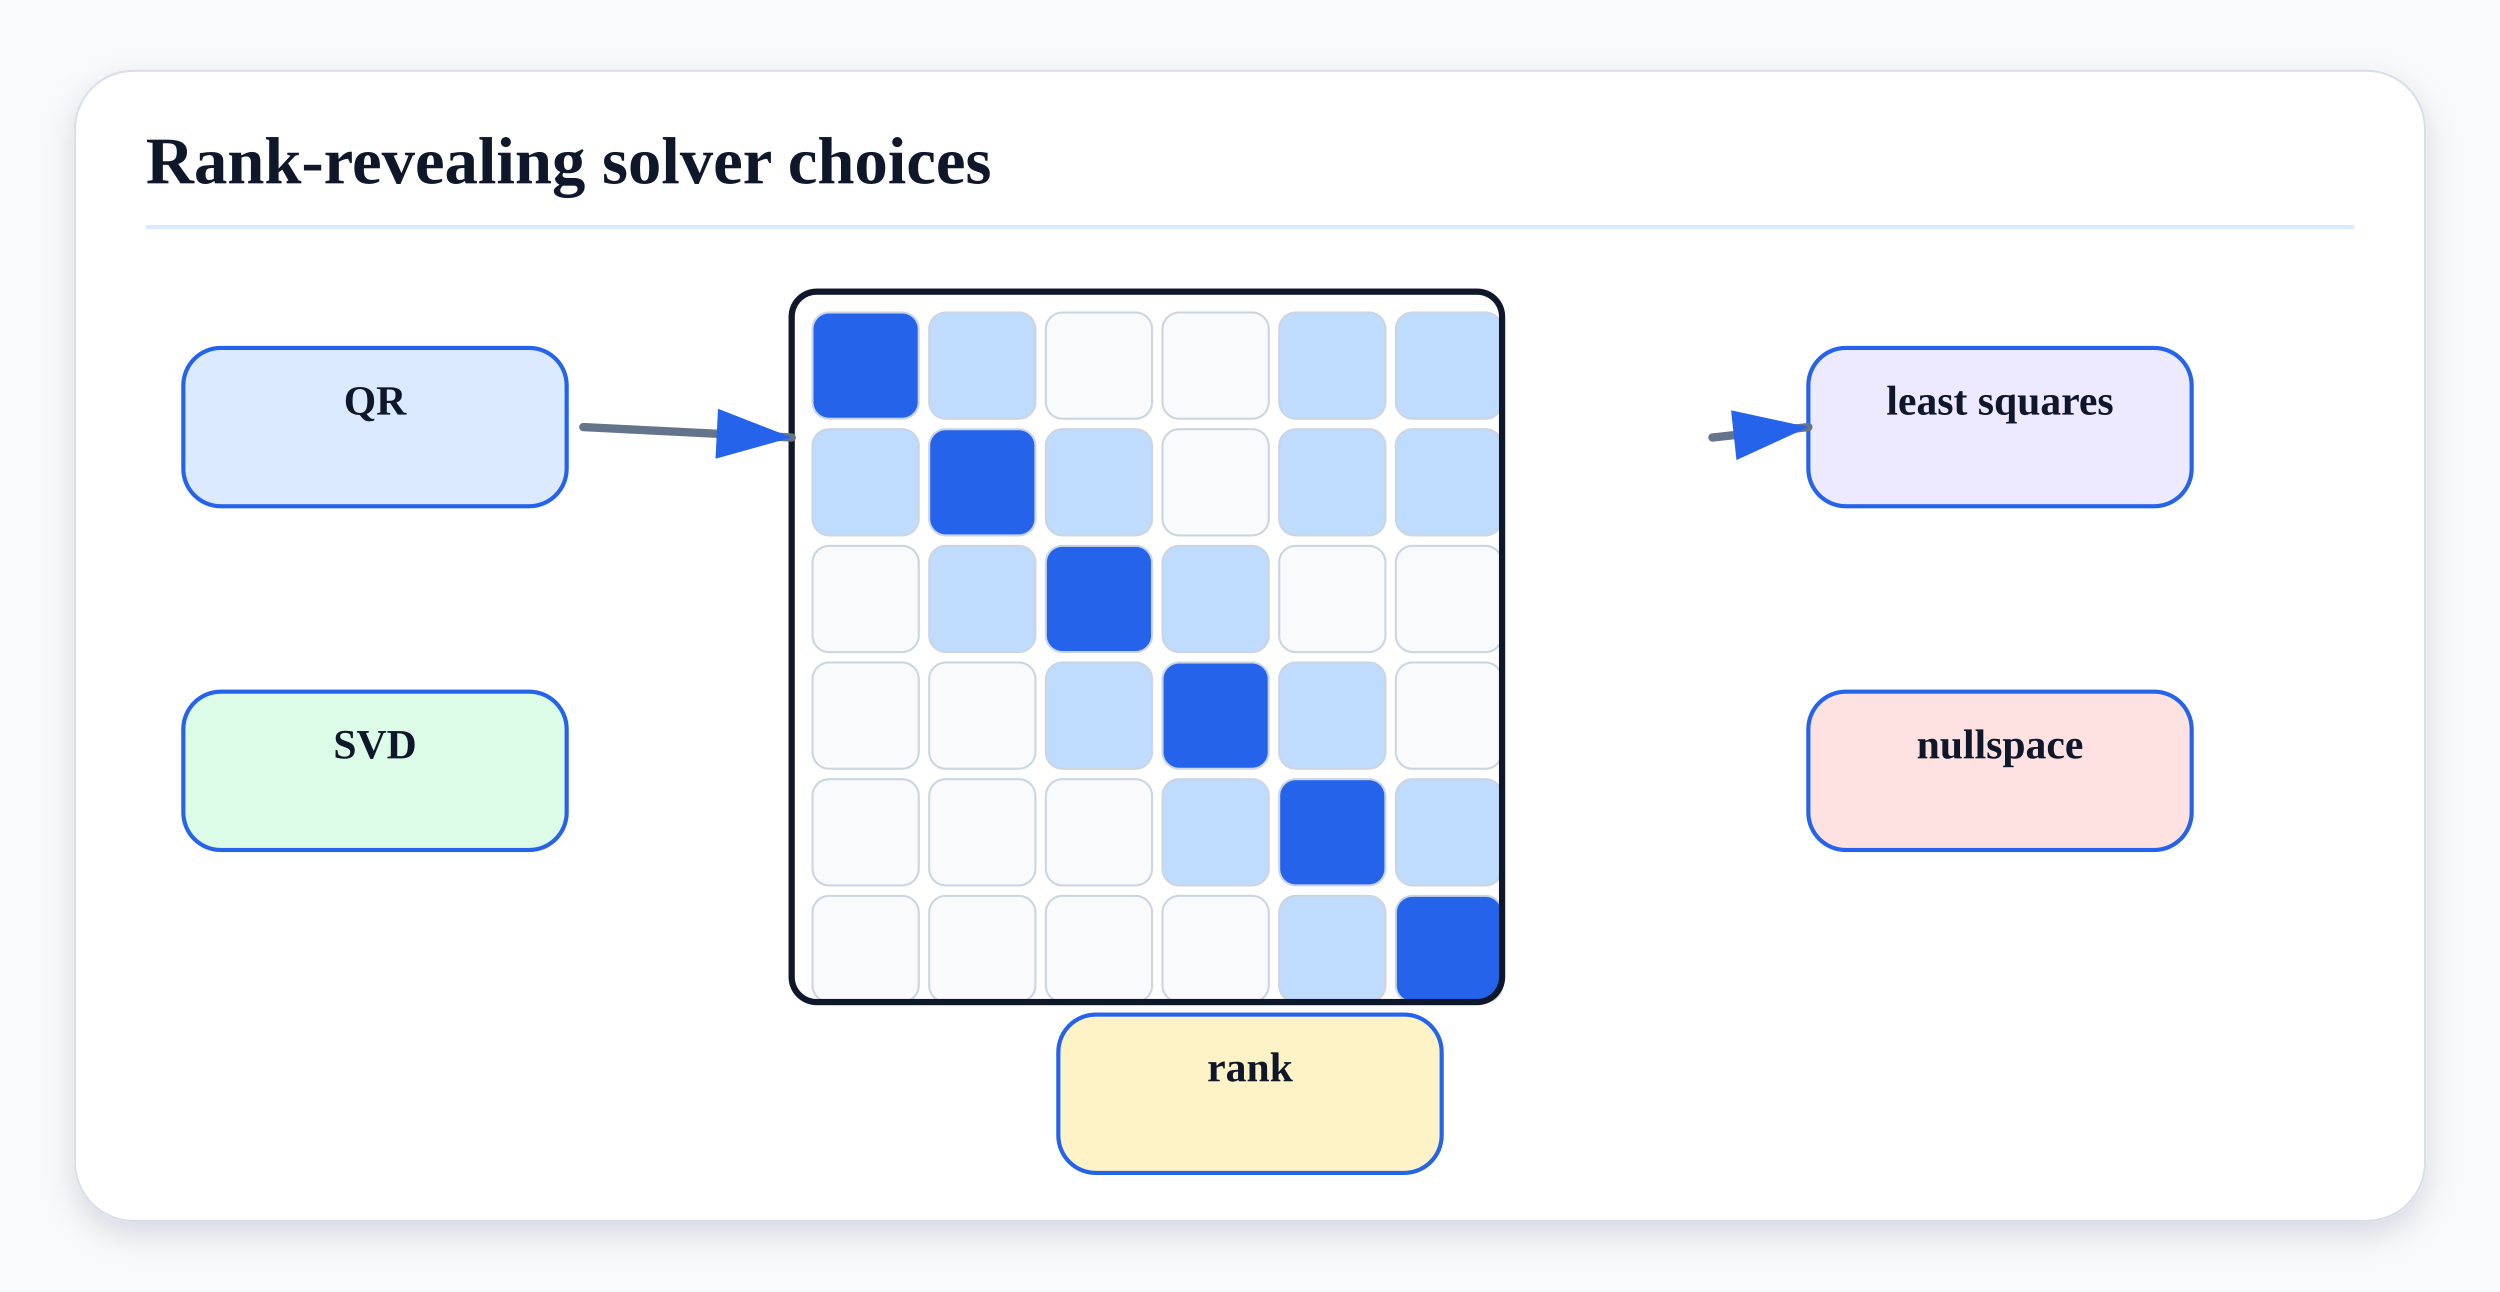
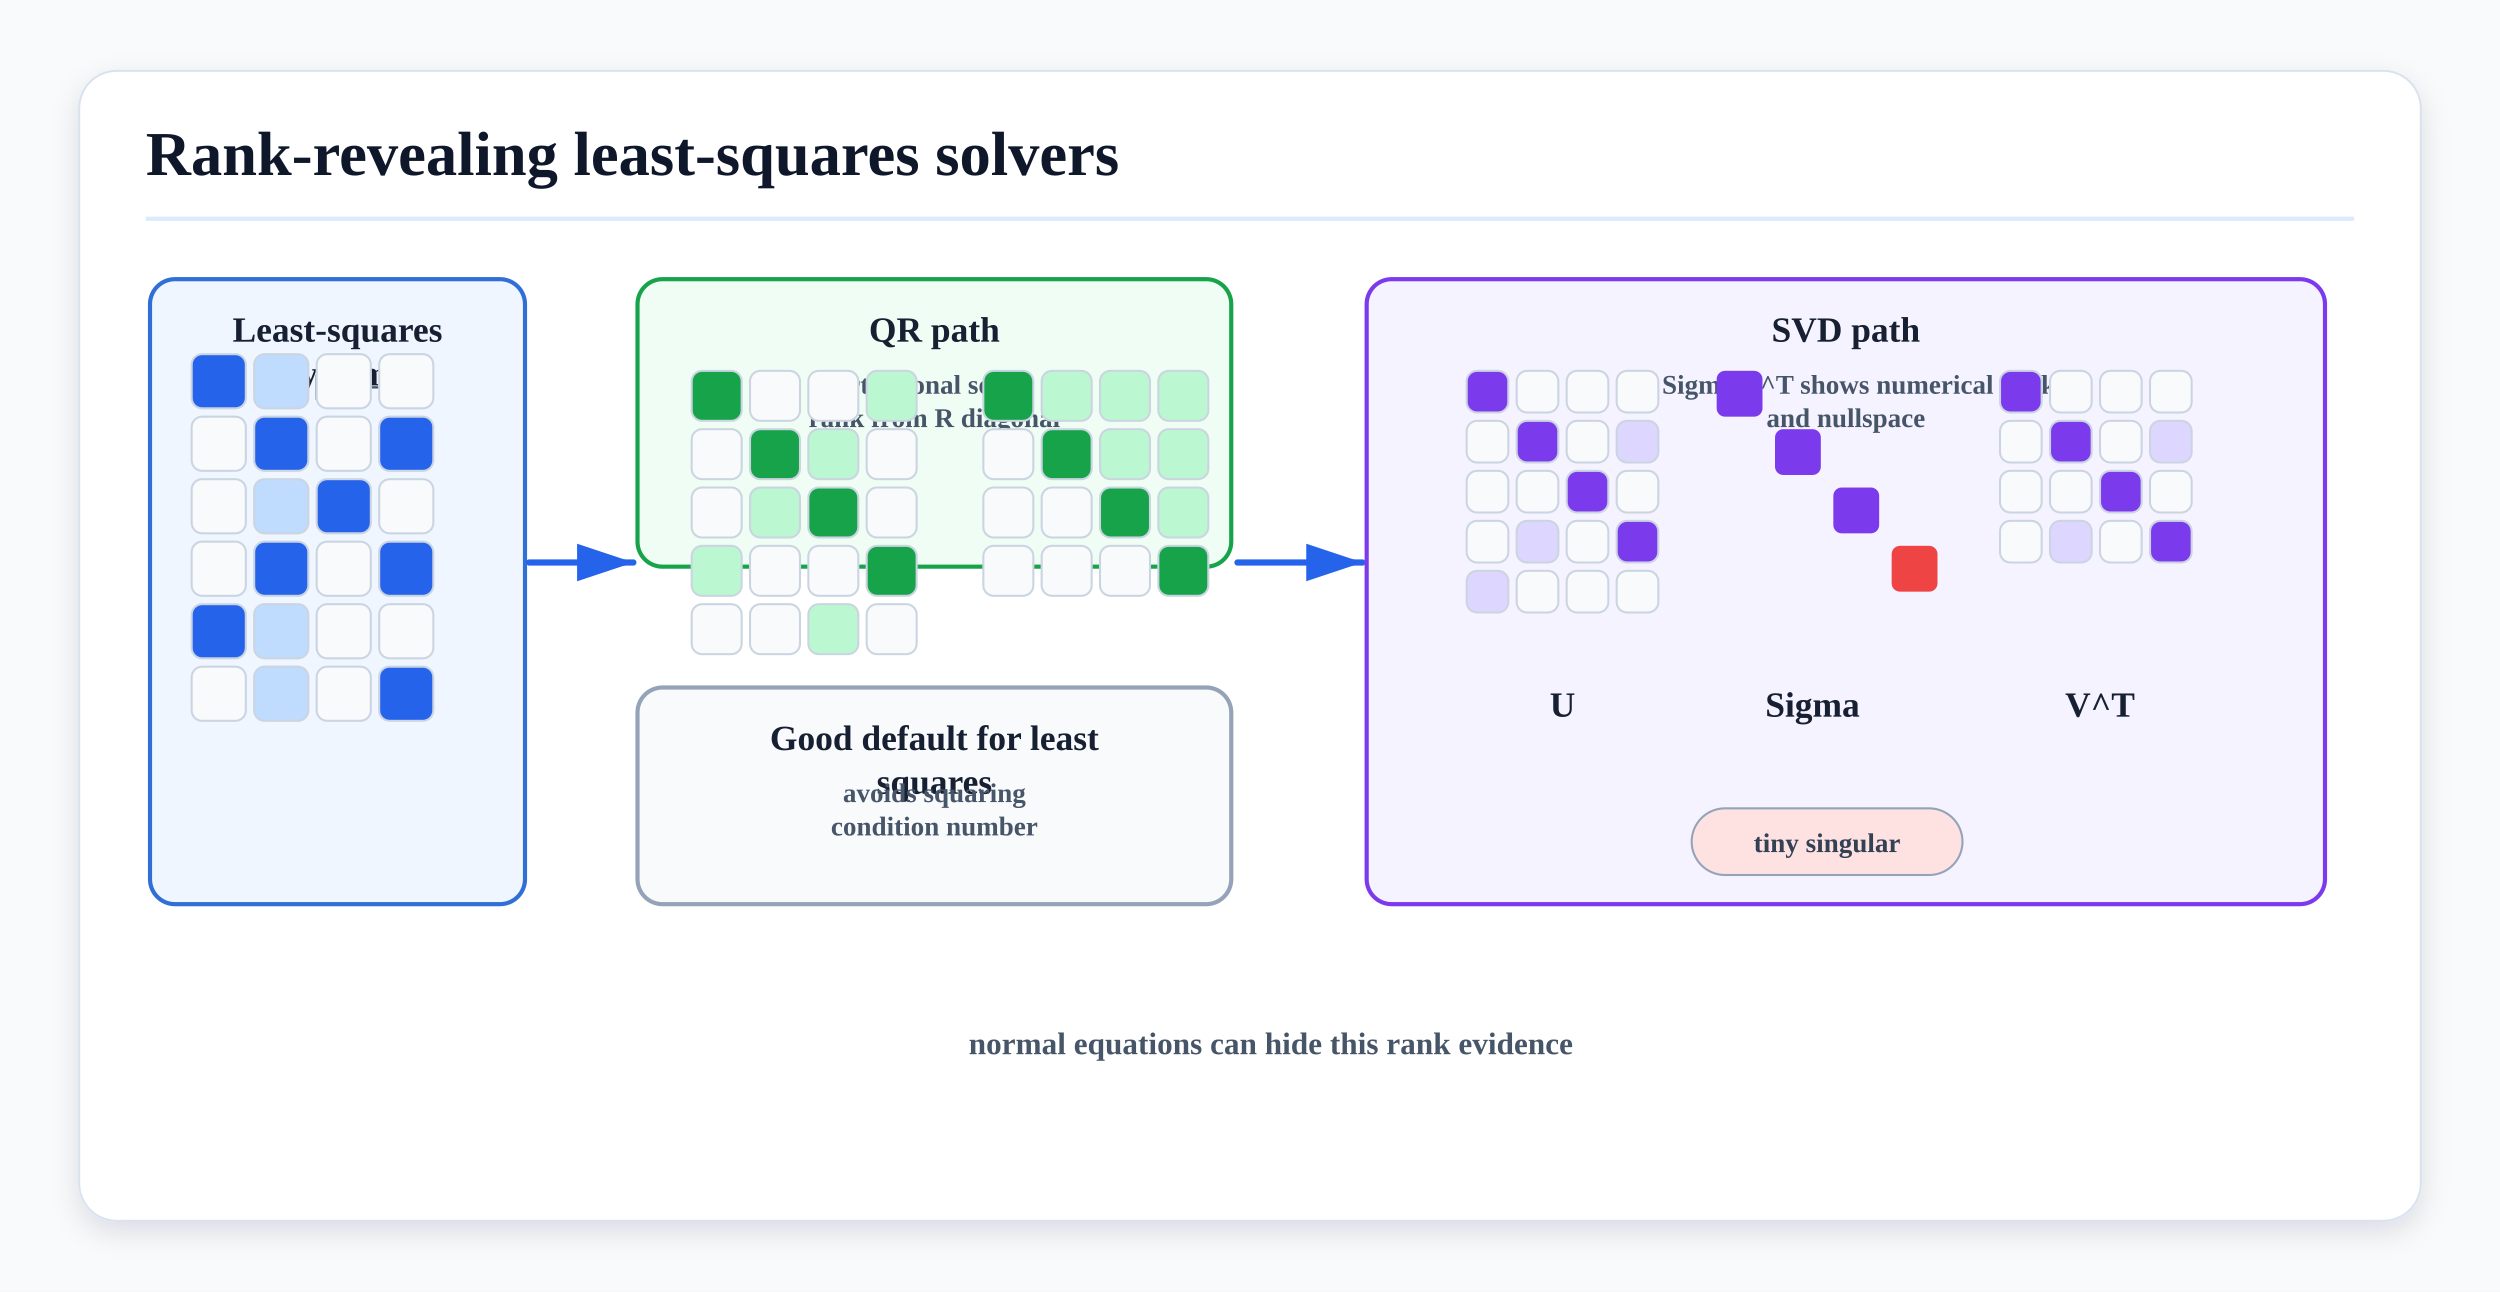
<svg xmlns="http://www.w3.org/2000/svg" width="1200" height="620" viewBox="0 0 1200 620" role="img" aria-labelledby="title desc">
  <defs>
    <marker id="arrow" markerWidth="12" markerHeight="12" refX="9" refY="3" orient="auto" markerUnits="strokeWidth">
      <path d="M0,0 L0,6 L9,3 z" fill="#2563eb" />
    </marker>
+     <pattern id="fineGrid" width="24" height="24" patternUnits="userSpaceOnUse">
+       <path d="M24 0H0V24" fill="none" stroke="#e2e8f0" stroke-width="1" />
+     </pattern>
    <filter id="shadow" x="-10%" y="-10%" width="120%" height="120%">
-       <feDropShadow dx="0" dy="6" stdDeviation="8" flood-color="#0f172a" flood-opacity="0.14" />
+       <feDropShadow dx="0" dy="5" stdDeviation="7" flood-color="#0f172a" flood-opacity="0.12" />
    </filter>
  </defs>
  <rect width="1200" height="620" fill="#f8fafc" />
-   <rect x="36" y="34" width="1128" height="552" rx="28" fill="#ffffff" stroke="#d8dee9" filter="url(#shadow)" />
-   <text x="70" y="88" font-size="32" font-weight="800" fill="#0f172a">Rank-revealing solver choices</text>
-   <rect x="70" y="108" width="1060" height="2" fill="#dbeafe" />
-   <rect x="390" y="150" width="51" height="51" rx="8" fill="#2563eb" stroke="#cbd5e1" />
-   <rect x="446" y="150" width="51" height="51" rx="8" fill="#bfdbfe" stroke="#cbd5e1" />
-   <rect x="502" y="150" width="51" height="51" rx="8" fill="#f8fafc" stroke="#cbd5e1" />
-   <rect x="558" y="150" width="51" height="51" rx="8" fill="#f8fafc" stroke="#cbd5e1" />
-   <rect x="614" y="150" width="51" height="51" rx="8" fill="#bfdbfe" stroke="#cbd5e1" />
-   <rect x="670" y="150" width="51" height="51" rx="8" fill="#bfdbfe" stroke="#cbd5e1" />
-   <rect x="390" y="206" width="51" height="51" rx="8" fill="#bfdbfe" stroke="#cbd5e1" />
-   <rect x="446" y="206" width="51" height="51" rx="8" fill="#2563eb" stroke="#cbd5e1" />
-   <rect x="502" y="206" width="51" height="51" rx="8" fill="#bfdbfe" stroke="#cbd5e1" />
-   <rect x="558" y="206" width="51" height="51" rx="8" fill="#f8fafc" stroke="#cbd5e1" />
-   <rect x="614" y="206" width="51" height="51" rx="8" fill="#bfdbfe" stroke="#cbd5e1" />
-   <rect x="670" y="206" width="51" height="51" rx="8" fill="#bfdbfe" stroke="#cbd5e1" />
-   <rect x="390" y="262" width="51" height="51" rx="8" fill="#f8fafc" stroke="#cbd5e1" />
-   <rect x="446" y="262" width="51" height="51" rx="8" fill="#bfdbfe" stroke="#cbd5e1" />
-   <rect x="502" y="262" width="51" height="51" rx="8" fill="#2563eb" stroke="#cbd5e1" />
-   <rect x="558" y="262" width="51" height="51" rx="8" fill="#bfdbfe" stroke="#cbd5e1" />
-   <rect x="614" y="262" width="51" height="51" rx="8" fill="#f8fafc" stroke="#cbd5e1" />
-   <rect x="670" y="262" width="51" height="51" rx="8" fill="#f8fafc" stroke="#cbd5e1" />
-   <rect x="390" y="318" width="51" height="51" rx="8" fill="#f8fafc" stroke="#cbd5e1" />
-   <rect x="446" y="318" width="51" height="51" rx="8" fill="#f8fafc" stroke="#cbd5e1" />
-   <rect x="502" y="318" width="51" height="51" rx="8" fill="#bfdbfe" stroke="#cbd5e1" />
-   <rect x="558" y="318" width="51" height="51" rx="8" fill="#2563eb" stroke="#cbd5e1" />
-   <rect x="614" y="318" width="51" height="51" rx="8" fill="#bfdbfe" stroke="#cbd5e1" />
-   <rect x="670" y="318" width="51" height="51" rx="8" fill="#f8fafc" stroke="#cbd5e1" />
-   <rect x="390" y="374" width="51" height="51" rx="8" fill="#f8fafc" stroke="#cbd5e1" />
-   <rect x="446" y="374" width="51" height="51" rx="8" fill="#f8fafc" stroke="#cbd5e1" />
-   <rect x="502" y="374" width="51" height="51" rx="8" fill="#f8fafc" stroke="#cbd5e1" />
-   <rect x="558" y="374" width="51" height="51" rx="8" fill="#bfdbfe" stroke="#cbd5e1" />
-   <rect x="614" y="374" width="51" height="51" rx="8" fill="#2563eb" stroke="#cbd5e1" />
-   <rect x="670" y="374" width="51" height="51" rx="8" fill="#bfdbfe" stroke="#cbd5e1" />
-   <rect x="390" y="430" width="51" height="51" rx="8" fill="#f8fafc" stroke="#cbd5e1" />
-   <rect x="446" y="430" width="51" height="51" rx="8" fill="#f8fafc" stroke="#cbd5e1" />
-   <rect x="502" y="430" width="51" height="51" rx="8" fill="#f8fafc" stroke="#cbd5e1" />
-   <rect x="558" y="430" width="51" height="51" rx="8" fill="#f8fafc" stroke="#cbd5e1" />
-   <rect x="614" y="430" width="51" height="51" rx="8" fill="#bfdbfe" stroke="#cbd5e1" />
-   <rect x="670" y="430" width="51" height="51" rx="8" fill="#2563eb" stroke="#cbd5e1" />
-   <rect x="380" y="140" width="341" height="341" rx="12" fill="none" stroke="#0f172a" stroke-width="3" />
-   <rect x="88" y="167" width="184" height="76" rx="18" fill="#dbeafe" stroke="#2563eb" stroke-width="2" />
-   <text x="180" y="199" text-anchor="middle" font-size="20" font-weight="700" fill="#0f172a">QR</text>
-   <rect x="88" y="332" width="184" height="76" rx="18" fill="#dcfce7" stroke="#2563eb" stroke-width="2" />
-   <text x="180" y="364" text-anchor="middle" font-size="20" font-weight="700" fill="#0f172a">SVD</text>
-   <rect x="508" y="487" width="184" height="76" rx="18" fill="#fef3c7" stroke="#2563eb" stroke-width="2" />
-   <text x="600" y="519" text-anchor="middle" font-size="20" font-weight="700" fill="#0f172a">rank</text>
-   <rect x="868" y="167" width="184" height="76" rx="18" fill="#ede9fe" stroke="#2563eb" stroke-width="2" />
-   <text x="960" y="199" text-anchor="middle" font-size="20" font-weight="700" fill="#0f172a">least squares</text>
-   <rect x="868" y="332" width="184" height="76" rx="18" fill="#fee2e2" stroke="#2563eb" stroke-width="2" />
-   <text x="960" y="364" text-anchor="middle" font-size="20" font-weight="700" fill="#0f172a">nullspace</text>
-   <line x1="280" y1="205" x2="380" y2="210" stroke="#64748b" stroke-width="4" stroke-linecap="round" marker-end="url(#arrow)" />
-   <line x1="822" y1="210" x2="868" y2="205" stroke="#64748b" stroke-width="4" stroke-linecap="round" marker-end="url(#arrow)" />
+   <rect x="38" y="34" width="1124" height="552" rx="18" fill="#ffffff" stroke="#d9e2ef" filter="url(#shadow)" />
+   <text x="70" y="84" font-size="30" font-weight="800" fill="#0f172a">Rank-revealing least-squares solvers</text>
+   <rect x="70" y="104" width="1060" height="2" fill="#dbeafe" />
+   <rect x="72" y="134" width="180" height="300" rx="12" fill="#eff6ff" stroke="#2f6fd6" stroke-width="2" />
+   <text x="162" y="164" text-anchor="middle" font-size="17" font-weight="700" fill="#172033">Least-squares</text>
+   <text x="162" y="185" text-anchor="middle" font-size="17" font-weight="700" fill="#172033">system</text>
+   <text x="162" y="189" text-anchor="middle" font-size="13" font-weight="600" fill="#475569">min ||A x - b||</text>
+   <rect x="92" y="170" width="26" height="26" rx="5" fill="#2563eb" stroke="#cbd5e1" />
+   <rect x="122" y="170" width="26" height="26" rx="5" fill="#bfdbfe" stroke="#cbd5e1" />
+   <rect x="152" y="170" width="26" height="26" rx="5" fill="#f8fafc" stroke="#cbd5e1" />
+   <rect x="182" y="170" width="26" height="26" rx="5" fill="#f8fafc" stroke="#cbd5e1" />
+   <rect x="92" y="200" width="26" height="26" rx="5" fill="#f8fafc" stroke="#cbd5e1" />
+   <rect x="122" y="200" width="26" height="26" rx="5" fill="#2563eb" stroke="#cbd5e1" />
+   <rect x="152" y="200" width="26" height="26" rx="5" fill="#f8fafc" stroke="#cbd5e1" />
+   <rect x="182" y="200" width="26" height="26" rx="5" fill="#2563eb" stroke="#cbd5e1" />
+   <rect x="92" y="230" width="26" height="26" rx="5" fill="#f8fafc" stroke="#cbd5e1" />
+   <rect x="122" y="230" width="26" height="26" rx="5" fill="#bfdbfe" stroke="#cbd5e1" />
+   <rect x="152" y="230" width="26" height="26" rx="5" fill="#2563eb" stroke="#cbd5e1" />
+   <rect x="182" y="230" width="26" height="26" rx="5" fill="#f8fafc" stroke="#cbd5e1" />
+   <rect x="92" y="260" width="26" height="26" rx="5" fill="#f8fafc" stroke="#cbd5e1" />
+   <rect x="122" y="260" width="26" height="26" rx="5" fill="#2563eb" stroke="#cbd5e1" />
+   <rect x="152" y="260" width="26" height="26" rx="5" fill="#f8fafc" stroke="#cbd5e1" />
+   <rect x="182" y="260" width="26" height="26" rx="5" fill="#2563eb" stroke="#cbd5e1" />
+   <rect x="92" y="290" width="26" height="26" rx="5" fill="#2563eb" stroke="#cbd5e1" />
+   <rect x="122" y="290" width="26" height="26" rx="5" fill="#bfdbfe" stroke="#cbd5e1" />
+   <rect x="152" y="290" width="26" height="26" rx="5" fill="#f8fafc" stroke="#cbd5e1" />
+   <rect x="182" y="290" width="26" height="26" rx="5" fill="#f8fafc" stroke="#cbd5e1" />
+   <rect x="92" y="320" width="26" height="26" rx="5" fill="#f8fafc" stroke="#cbd5e1" />
+   <rect x="122" y="320" width="26" height="26" rx="5" fill="#bfdbfe" stroke="#cbd5e1" />
+   <rect x="152" y="320" width="26" height="26" rx="5" fill="#f8fafc" stroke="#cbd5e1" />
+   <rect x="182" y="320" width="26" height="26" rx="5" fill="#2563eb" stroke="#cbd5e1" />
+   <line x1="254" y1="270" x2="304" y2="270" stroke="#2563eb" stroke-width="3" stroke-linecap="round" marker-end="url(#arrow)" />
+   <rect x="306" y="134" width="285" height="138" rx="12" fill="#f0fdf4" stroke="#16a34a" stroke-width="2" />
+   <text x="448.5" y="164" text-anchor="middle" font-size="17" font-weight="700" fill="#172033">QR path</text>
+   <text x="448.5" y="189" text-anchor="middle" font-size="13" font-weight="600" fill="#475569">orthogonal solve;</text>
+   <text x="448.5" y="205" text-anchor="middle" font-size="13" font-weight="600" fill="#475569">rank from R diagonal</text>
+   <rect x="332" y="178" width="24" height="24" rx="5" fill="#16a34a" stroke="#cbd5e1" />
+   <rect x="360" y="178" width="24" height="24" rx="5" fill="#f8fafc" stroke="#cbd5e1" />
+   <rect x="388" y="178" width="24" height="24" rx="5" fill="#f8fafc" stroke="#cbd5e1" />
+   <rect x="416" y="178" width="24" height="24" rx="5" fill="#bbf7d0" stroke="#cbd5e1" />
+   <rect x="332" y="206" width="24" height="24" rx="5" fill="#f8fafc" stroke="#cbd5e1" />
+   <rect x="360" y="206" width="24" height="24" rx="5" fill="#16a34a" stroke="#cbd5e1" />
+   <rect x="388" y="206" width="24" height="24" rx="5" fill="#bbf7d0" stroke="#cbd5e1" />
+   <rect x="416" y="206" width="24" height="24" rx="5" fill="#f8fafc" stroke="#cbd5e1" />
+   <rect x="332" y="234" width="24" height="24" rx="5" fill="#f8fafc" stroke="#cbd5e1" />
+   <rect x="360" y="234" width="24" height="24" rx="5" fill="#bbf7d0" stroke="#cbd5e1" />
+   <rect x="388" y="234" width="24" height="24" rx="5" fill="#16a34a" stroke="#cbd5e1" />
+   <rect x="416" y="234" width="24" height="24" rx="5" fill="#f8fafc" stroke="#cbd5e1" />
+   <rect x="332" y="262" width="24" height="24" rx="5" fill="#bbf7d0" stroke="#cbd5e1" />
+   <rect x="360" y="262" width="24" height="24" rx="5" fill="#f8fafc" stroke="#cbd5e1" />
+   <rect x="388" y="262" width="24" height="24" rx="5" fill="#f8fafc" stroke="#cbd5e1" />
+   <rect x="416" y="262" width="24" height="24" rx="5" fill="#16a34a" stroke="#cbd5e1" />
+   <rect x="332" y="290" width="24" height="24" rx="5" fill="#f8fafc" stroke="#cbd5e1" />
+   <rect x="360" y="290" width="24" height="24" rx="5" fill="#f8fafc" stroke="#cbd5e1" />
+   <rect x="388" y="290" width="24" height="24" rx="5" fill="#bbf7d0" stroke="#cbd5e1" />
+   <rect x="416" y="290" width="24" height="24" rx="5" fill="#f8fafc" stroke="#cbd5e1" />
+   <text x="392" y="344" text-anchor="middle" font-size="17" font-weight="700" fill="#172033">Q</text>
+   <rect x="472" y="178" width="24" height="24" rx="5" fill="#16a34a" stroke="#cbd5e1" />
+   <rect x="500" y="178" width="24" height="24" rx="5" fill="#bbf7d0" stroke="#cbd5e1" />
+   <rect x="528" y="178" width="24" height="24" rx="5" fill="#bbf7d0" stroke="#cbd5e1" />
+   <rect x="556" y="178" width="24" height="24" rx="5" fill="#bbf7d0" stroke="#cbd5e1" />
+   <rect x="472" y="206" width="24" height="24" rx="5" fill="#f8fafc" stroke="#cbd5e1" />
+   <rect x="500" y="206" width="24" height="24" rx="5" fill="#16a34a" stroke="#cbd5e1" />
+   <rect x="528" y="206" width="24" height="24" rx="5" fill="#bbf7d0" stroke="#cbd5e1" />
+   <rect x="556" y="206" width="24" height="24" rx="5" fill="#bbf7d0" stroke="#cbd5e1" />
+   <rect x="472" y="234" width="24" height="24" rx="5" fill="#f8fafc" stroke="#cbd5e1" />
+   <rect x="500" y="234" width="24" height="24" rx="5" fill="#f8fafc" stroke="#cbd5e1" />
+   <rect x="528" y="234" width="24" height="24" rx="5" fill="#16a34a" stroke="#cbd5e1" />
+   <rect x="556" y="234" width="24" height="24" rx="5" fill="#bbf7d0" stroke="#cbd5e1" />
+   <rect x="472" y="262" width="24" height="24" rx="5" fill="#f8fafc" stroke="#cbd5e1" />
+   <rect x="500" y="262" width="24" height="24" rx="5" fill="#f8fafc" stroke="#cbd5e1" />
+   <rect x="528" y="262" width="24" height="24" rx="5" fill="#f8fafc" stroke="#cbd5e1" />
+   <rect x="556" y="262" width="24" height="24" rx="5" fill="#16a34a" stroke="#cbd5e1" />
+   <text x="526" y="344" text-anchor="middle" font-size="17" font-weight="700" fill="#172033">R</text>
+   <rect x="306" y="330" width="285" height="104" rx="12" fill="#f8fafc" stroke="#94a3b8" stroke-width="2" />
+   <text x="448.5" y="360" text-anchor="middle" font-size="17" font-weight="700" fill="#172033">Good default for least</text>
+   <text x="448.5" y="381" text-anchor="middle" font-size="17" font-weight="700" fill="#172033">squares</text>
+   <text x="448.5" y="385" text-anchor="middle" font-size="13" font-weight="600" fill="#475569">avoids squaring</text>
+   <text x="448.5" y="401" text-anchor="middle" font-size="13" font-weight="600" fill="#475569">condition number</text>
+   <line x1="594" y1="270" x2="654" y2="270" stroke="#2563eb" stroke-width="3" stroke-linecap="round" marker-end="url(#arrow)" />
+   <rect x="656" y="134" width="460" height="300" rx="12" fill="#f5f3ff" stroke="#7c3aed" stroke-width="2" />
+   <text x="886" y="164" text-anchor="middle" font-size="17" font-weight="700" fill="#172033">SVD path</text>
+   <text x="886" y="189" text-anchor="middle" font-size="13" font-weight="600" fill="#475569">U Sigma V^T shows numerical rank</text>
+   <text x="886" y="205" text-anchor="middle" font-size="13" font-weight="600" fill="#475569">and nullspace</text>
+   <rect x="704" y="178" width="20" height="20" rx="5" fill="#7c3aed" stroke="#cbd5e1" />
+   <rect x="728" y="178" width="20" height="20" rx="5" fill="#f8fafc" stroke="#cbd5e1" />
+   <rect x="752" y="178" width="20" height="20" rx="5" fill="#f8fafc" stroke="#cbd5e1" />
+   <rect x="776" y="178" width="20" height="20" rx="5" fill="#f8fafc" stroke="#cbd5e1" />
+   <rect x="704" y="202" width="20" height="20" rx="5" fill="#f8fafc" stroke="#cbd5e1" />
+   <rect x="728" y="202" width="20" height="20" rx="5" fill="#7c3aed" stroke="#cbd5e1" />
+   <rect x="752" y="202" width="20" height="20" rx="5" fill="#f8fafc" stroke="#cbd5e1" />
+   <rect x="776" y="202" width="20" height="20" rx="5" fill="#ddd6fe" stroke="#cbd5e1" />
+   <rect x="704" y="226" width="20" height="20" rx="5" fill="#f8fafc" stroke="#cbd5e1" />
+   <rect x="728" y="226" width="20" height="20" rx="5" fill="#f8fafc" stroke="#cbd5e1" />
+   <rect x="752" y="226" width="20" height="20" rx="5" fill="#7c3aed" stroke="#cbd5e1" />
+   <rect x="776" y="226" width="20" height="20" rx="5" fill="#f8fafc" stroke="#cbd5e1" />
+   <rect x="704" y="250" width="20" height="20" rx="5" fill="#f8fafc" stroke="#cbd5e1" />
+   <rect x="728" y="250" width="20" height="20" rx="5" fill="#ddd6fe" stroke="#cbd5e1" />
+   <rect x="752" y="250" width="20" height="20" rx="5" fill="#f8fafc" stroke="#cbd5e1" />
+   <rect x="776" y="250" width="20" height="20" rx="5" fill="#7c3aed" stroke="#cbd5e1" />
+   <rect x="704" y="274" width="20" height="20" rx="5" fill="#ddd6fe" stroke="#cbd5e1" />
+   <rect x="728" y="274" width="20" height="20" rx="5" fill="#f8fafc" stroke="#cbd5e1" />
+   <rect x="752" y="274" width="20" height="20" rx="5" fill="#f8fafc" stroke="#cbd5e1" />
+   <rect x="776" y="274" width="20" height="20" rx="5" fill="#f8fafc" stroke="#cbd5e1" />
+   <rect x="824" y="178" width="22" height="22" rx="4" fill="#7c3aed" />
+   <rect x="852" y="206" width="22" height="22" rx="4" fill="#7c3aed" />
+   <rect x="880" y="234" width="22" height="22" rx="4" fill="#7c3aed" />
+   <rect x="908" y="262" width="22" height="22" rx="4" fill="#ef4444" />
+   <rect x="960" y="178" width="20" height="20" rx="5" fill="#7c3aed" stroke="#cbd5e1" />
+   <rect x="984" y="178" width="20" height="20" rx="5" fill="#f8fafc" stroke="#cbd5e1" />
+   <rect x="1008" y="178" width="20" height="20" rx="5" fill="#f8fafc" stroke="#cbd5e1" />
+   <rect x="1032" y="178" width="20" height="20" rx="5" fill="#f8fafc" stroke="#cbd5e1" />
+   <rect x="960" y="202" width="20" height="20" rx="5" fill="#f8fafc" stroke="#cbd5e1" />
+   <rect x="984" y="202" width="20" height="20" rx="5" fill="#7c3aed" stroke="#cbd5e1" />
+   <rect x="1008" y="202" width="20" height="20" rx="5" fill="#f8fafc" stroke="#cbd5e1" />
+   <rect x="1032" y="202" width="20" height="20" rx="5" fill="#ddd6fe" stroke="#cbd5e1" />
+   <rect x="960" y="226" width="20" height="20" rx="5" fill="#f8fafc" stroke="#cbd5e1" />
+   <rect x="984" y="226" width="20" height="20" rx="5" fill="#f8fafc" stroke="#cbd5e1" />
+   <rect x="1008" y="226" width="20" height="20" rx="5" fill="#7c3aed" stroke="#cbd5e1" />
+   <rect x="1032" y="226" width="20" height="20" rx="5" fill="#f8fafc" stroke="#cbd5e1" />
+   <rect x="960" y="250" width="20" height="20" rx="5" fill="#f8fafc" stroke="#cbd5e1" />
+   <rect x="984" y="250" width="20" height="20" rx="5" fill="#ddd6fe" stroke="#cbd5e1" />
+   <rect x="1008" y="250" width="20" height="20" rx="5" fill="#f8fafc" stroke="#cbd5e1" />
+   <rect x="1032" y="250" width="20" height="20" rx="5" fill="#7c3aed" stroke="#cbd5e1" />
+   <text x="750" y="344" text-anchor="middle" font-size="17" font-weight="700" fill="#172033">U</text>
+   <text x="870" y="344" text-anchor="middle" font-size="17" font-weight="700" fill="#172033">Sigma</text>
+   <text x="1008" y="344" text-anchor="middle" font-size="17" font-weight="700" fill="#172033">V^T</text>
+   <rect x="812" y="388" width="130" height="32" rx="16" fill="#fee2e2" stroke="#94a3b8" />
+   <text x="877" y="409" text-anchor="middle" font-size="13" font-weight="700" fill="#334155">tiny singular</text>
+   <text x="610" y="506" text-anchor="middle" font-size="15" font-weight="600" fill="#475569">normal equations can hide this rank evidence</text>
</svg>
